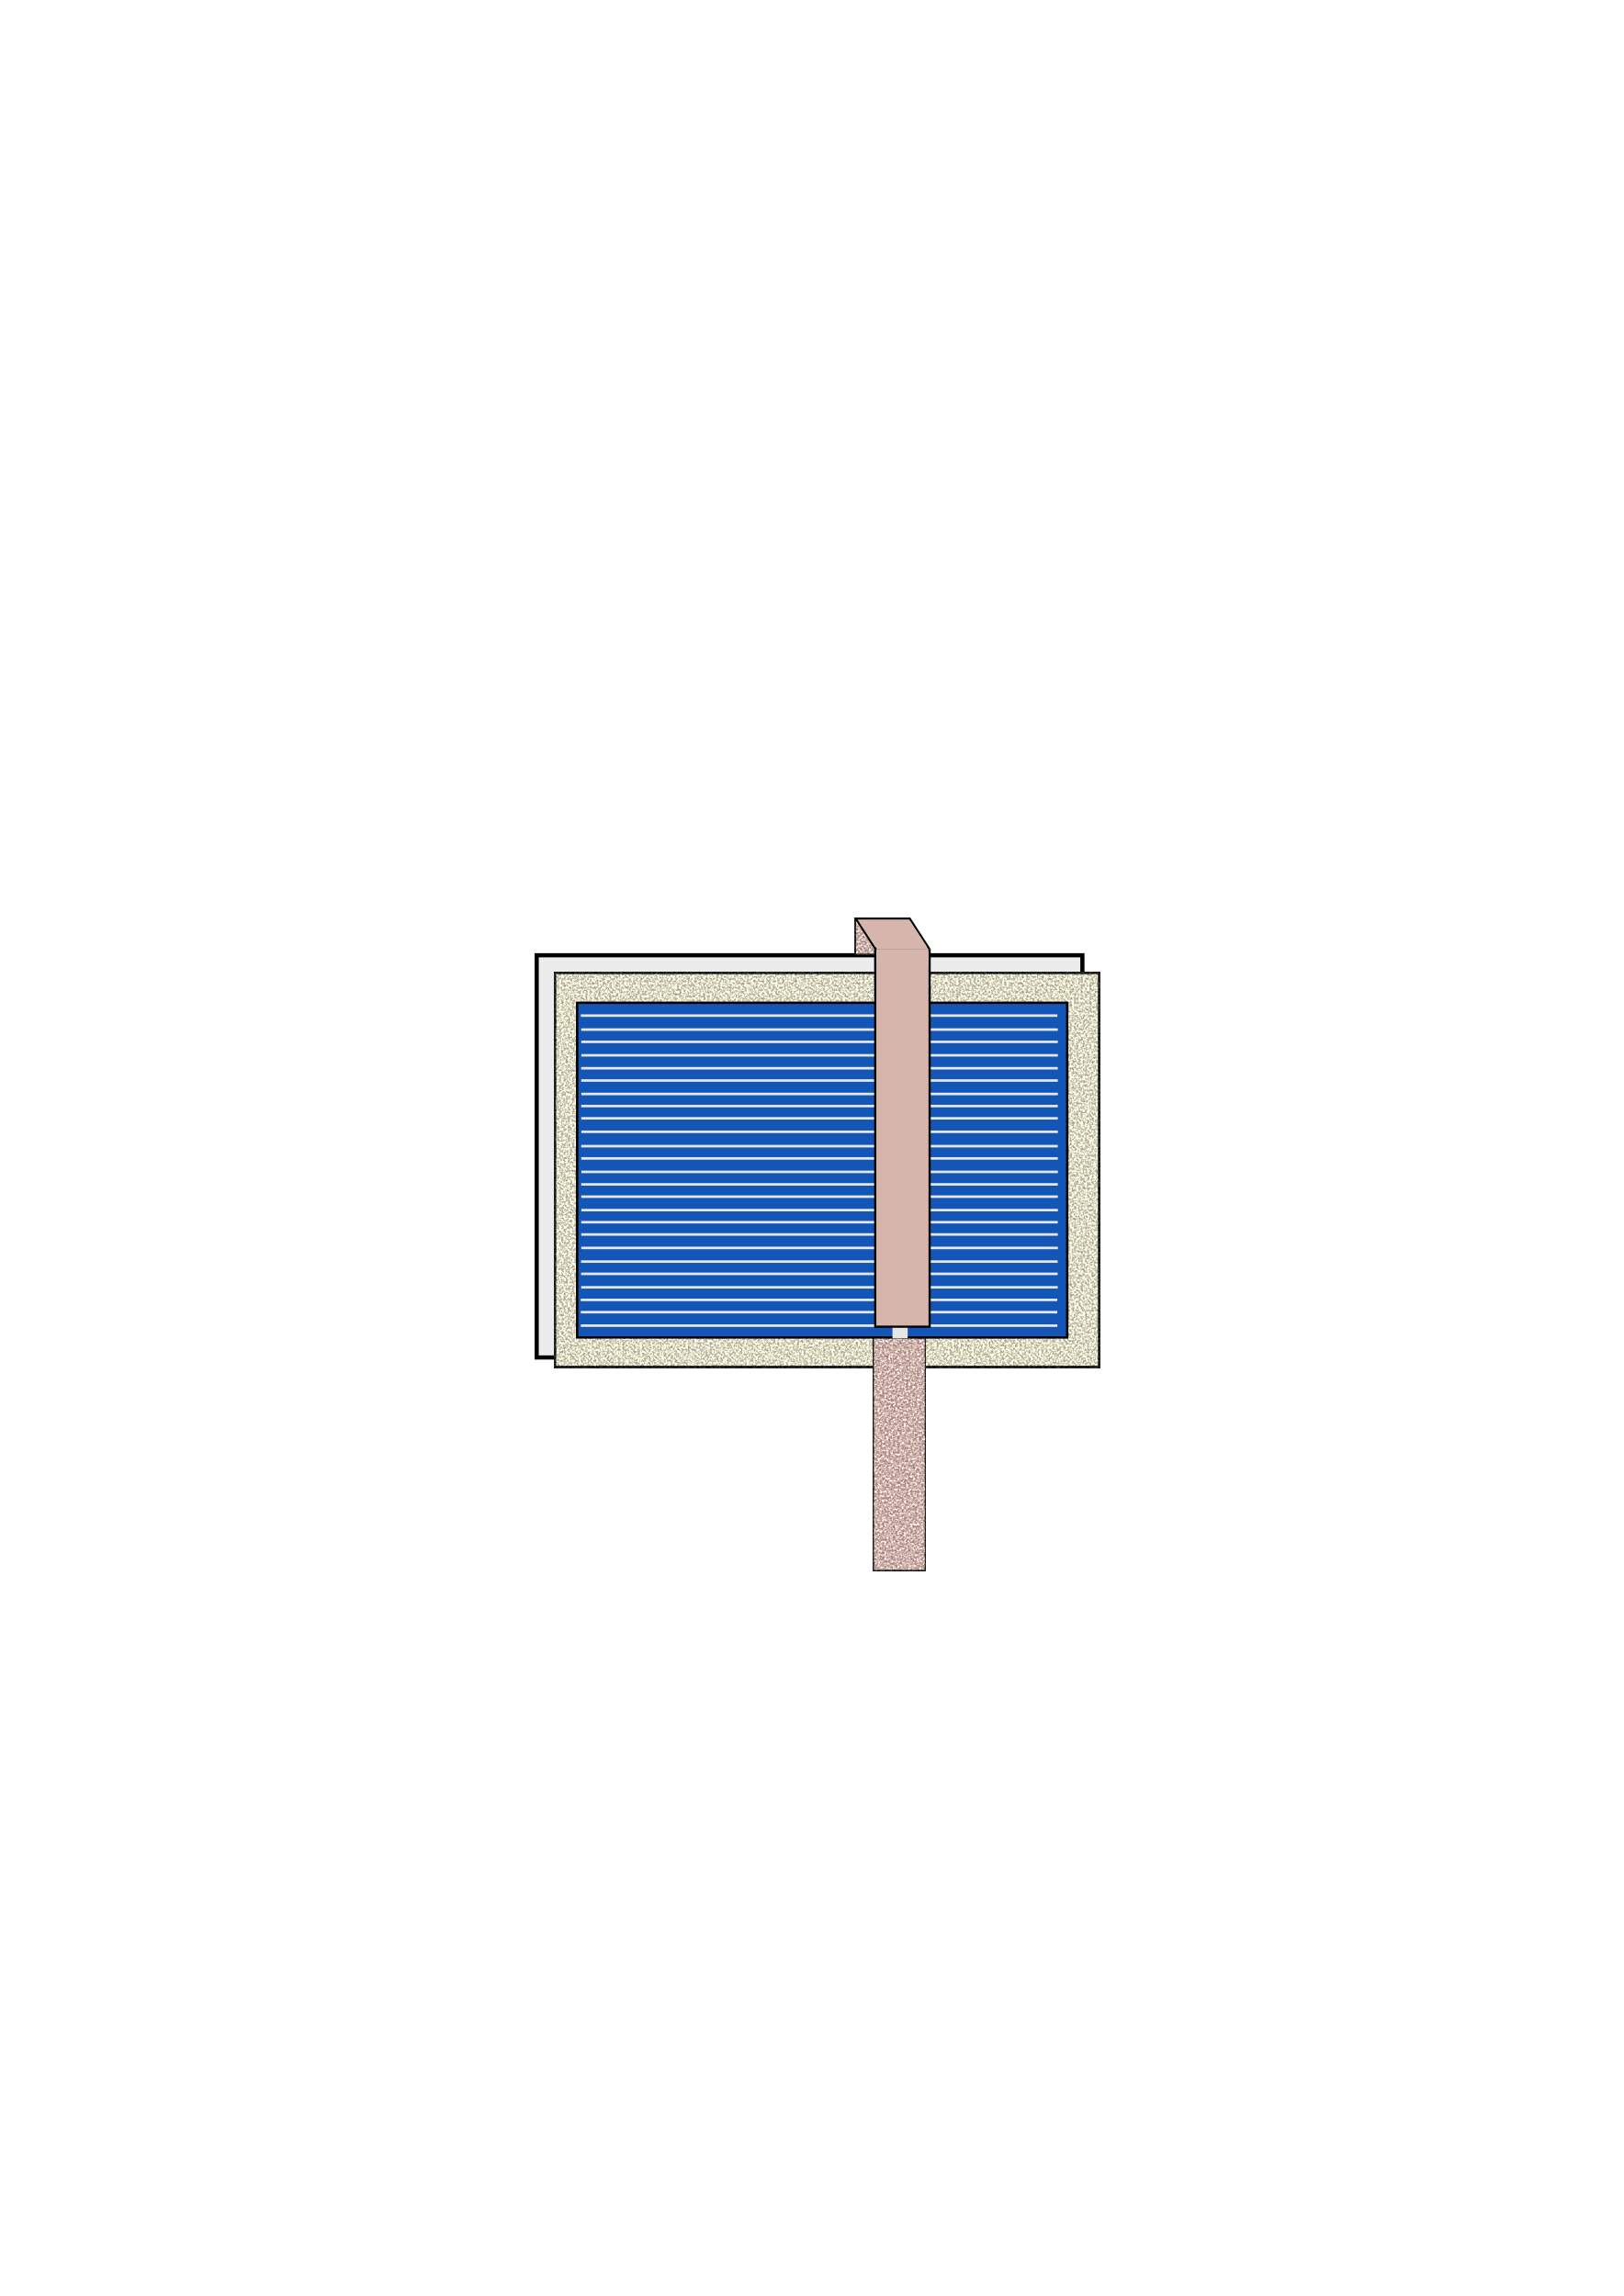
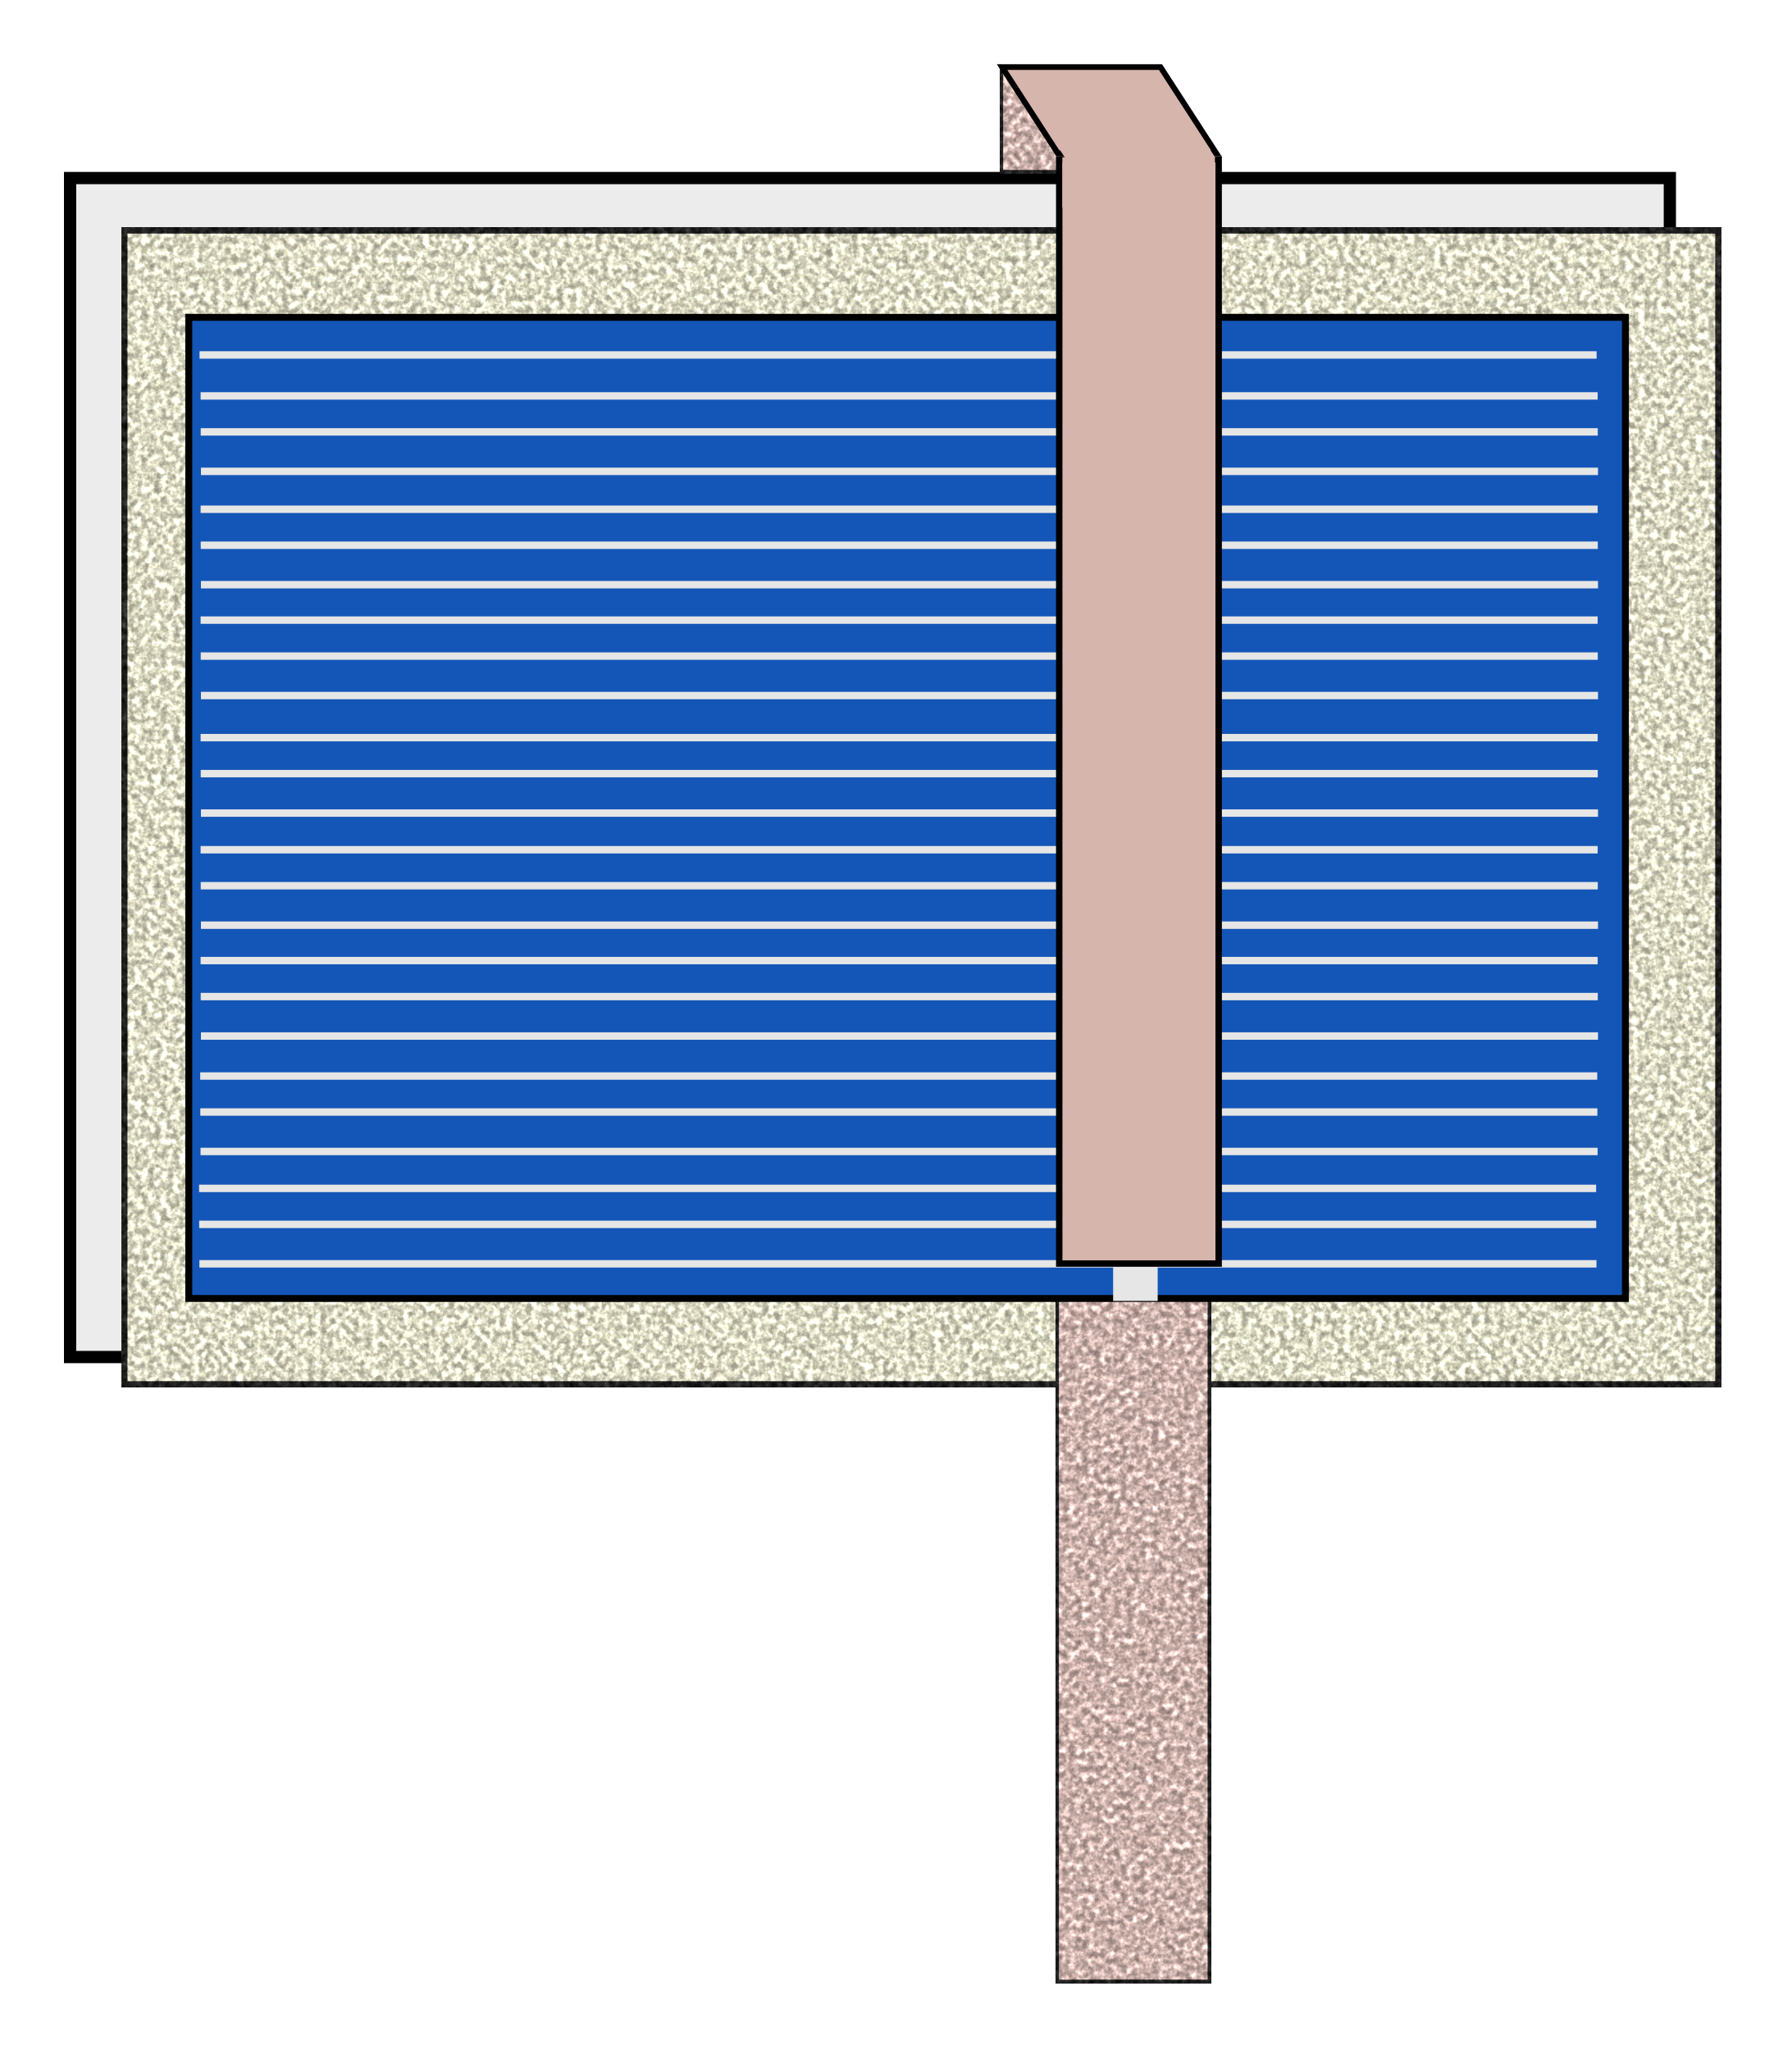
- <svg xmlns="http://www.w3.org/2000/svg" width="744.094" height="1052.362" id="svg5270" version="1.1">
+ <svg xmlns="http://www.w3.org/2000/svg" width="280.034" height="320.524" id="svg5270" version="1.1">
  <defs id="defs5272">
    <filter id="filter6087" height="1" width="1" y="0" x="0" color-interpolation-filters="sRGB">
      <feTurbulence id="feTurbulence6089" type="fractalNoise" numOctaves="3" baseFrequency="1" seed="0" result="result0" />
      <feColorMatrix id="feColorMatrix6091" result="result4" values="0" type="saturate" />
-       <feComposite id="feComposite6093" in2="result4" in="SourceGraphic" operator="arithmetic" k1="1.25" k2="0.5" k3="0.5" result="result2" />
+       <feComposite id="feComposite6093" in2="result4" in="SourceGraphic" operator="arithmetic" k1="1.25" k2="0.5" k3="0.5" result="result2" k4="0" />
      <feBlend id="feBlend6095" in2="SourceGraphic" result="result5" mode="normal" in="result2" />
      <feComposite id="feComposite6097" in2="SourceGraphic" in="result5" operator="in" result="result3" />
    </filter>
    <filter id="filter6099" height="1" width="1" y="0" x="0" color-interpolation-filters="sRGB">
      <feTurbulence id="feTurbulence6101" type="fractalNoise" numOctaves="3" baseFrequency="1" seed="0" result="result0" />
      <feColorMatrix id="feColorMatrix6103" result="result4" values="0" type="saturate" />
-       <feComposite id="feComposite6105" in2="result4" in="SourceGraphic" operator="arithmetic" k1="1.25" k2="0.5" k3="0.5" result="result2" />
+       <feComposite id="feComposite6105" in2="result4" in="SourceGraphic" operator="arithmetic" k1="1.25" k2="0.5" k3="0.5" result="result2" k4="0" />
      <feBlend id="feBlend6107" in2="SourceGraphic" result="result5" mode="normal" in="result2" />
      <feComposite id="feComposite6109" in2="SourceGraphic" in="result5" operator="in" result="result3" />
    </filter>
    <filter id="filter6111" height="1" width="1" y="0" x="0" color-interpolation-filters="sRGB">
      <feTurbulence id="feTurbulence6113" type="fractalNoise" numOctaves="3" baseFrequency="1" seed="0" result="result0" />
      <feColorMatrix id="feColorMatrix6115" result="result4" values="0" type="saturate" />
-       <feComposite id="feComposite6117" in2="result4" in="SourceGraphic" operator="arithmetic" k1="1.25" k2="0.5" k3="0.5" result="result2" />
+       <feComposite id="feComposite6117" in2="result4" in="SourceGraphic" operator="arithmetic" k1="1.25" k2="0.5" k3="0.5" result="result2" k4="0" />
      <feBlend id="feBlend6119" in2="SourceGraphic" result="result5" mode="normal" in="result2" />
      <feComposite id="feComposite6121" in2="SourceGraphic" in="result5" operator="in" result="result3" />
    </filter>
  </defs>
-   <g id="layer1">
-     <rect style="fill:#ececec;fill-opacity:1;stroke:#000000;stroke-width:1.914;stroke-miterlimit:4;stroke-opacity:1;stroke-dasharray:none" id="rect2985-6" width="184.342" height="250.086" x="437.834" y="-496.026" transform="matrix(0,1,-1,0,0,0)" />
-     <rect style="fill:#eae7ca;fill-opacity:1;stroke:#000000;stroke-width:1.898;stroke-miterlimit:4;stroke-opacity:1;stroke-dasharray:none;filter:url(#filter6111)" id="rect2985-6-5" width="181.328" height="250.102" x="445.571" y="-504.068" transform="matrix(0,1,-1,0,0,0)" />
-     <rect style="fill:#d6b5ad;fill-opacity:1;stroke:#000000;stroke-width:1;stroke-miterlimit:4;stroke-opacity:1;stroke-dasharray:none;filter:url(#filter6087)" id="rect4041-9-2" width="24.244" height="256.579" x="400.02" y="463.443" />
-     <g id="layer1-7" transform="matrix(-0.5416424,0,0,-0.5416424,585.029,738.8737)">
-       <rect y="232.362" x="177.143" height="283.214" width="414.643" id="rect4116" style="fill:#1456b7;fill-opacity:1;stroke:#000000;stroke-width:2;stroke-miterlimit:4;stroke-opacity:1;stroke-dasharray:none" />
-       <g id="g4087">
-         <rect style="fill:#e6e6e6;fill-opacity:1;stroke:#000000;stroke-width:0;stroke-miterlimit:4;stroke-opacity:1;stroke-dasharray:none" id="rect3844" width="12.857" height="283.571" x="312.143" y="231.648" />
-         <g id="g4004">
-           <rect y="241.291" x="185.5" height="2.143" width="403.214" id="rect3846" style="fill:#e6e6e6;fill-opacity:1;stroke:#000000;stroke-width:0;stroke-miterlimit:4;stroke-opacity:1;stroke-dasharray:none" />
-           <rect y="252.681" x="185.564" height="2.143" width="403.214" id="rect3846-6" style="fill:#e6e6e6;fill-opacity:1;stroke:#000000;stroke-width:0;stroke-miterlimit:4;stroke-opacity:1;stroke-dasharray:none" />
-           <rect y="263.068" x="185.596" height="2.143" width="403.214" id="rect3846-6-4" style="fill:#e6e6e6;fill-opacity:1;stroke:#000000;stroke-width:0;stroke-miterlimit:4;stroke-opacity:1;stroke-dasharray:none" />
-           <rect y="273.723" x="185.178" height="2.143" width="403.214" id="rect3846-5" style="fill:#e6e6e6;fill-opacity:1;stroke:#000000;stroke-width:0;stroke-miterlimit:4;stroke-opacity:1;stroke-dasharray:none" />
-           <rect y="285.113" x="185.242" height="2.143" width="403.214" id="rect3846-6-49" style="fill:#e6e6e6;fill-opacity:1;stroke:#000000;stroke-width:0;stroke-miterlimit:4;stroke-opacity:1;stroke-dasharray:none" />
-           <rect y="295.5" x="185.274" height="2.143" width="403.214" id="rect3846-6-4-4" style="fill:#e6e6e6;fill-opacity:1;stroke:#000000;stroke-width:0;stroke-miterlimit:4;stroke-opacity:1;stroke-dasharray:none" />
-           <rect y="307.045" x="185.059" height="2.143" width="403.214" id="rect3846-1" style="fill:#e6e6e6;fill-opacity:1;stroke:#000000;stroke-width:0;stroke-miterlimit:4;stroke-opacity:1;stroke-dasharray:none" />
-           <rect y="318.436" x="185.123" height="2.143" width="403.214" id="rect3846-6-2" style="fill:#e6e6e6;fill-opacity:1;stroke:#000000;stroke-width:0;stroke-miterlimit:4;stroke-opacity:1;stroke-dasharray:none" />
-           <rect y="328.822" x="185.155" height="2.143" width="403.214" id="rect3846-6-4-5" style="fill:#e6e6e6;fill-opacity:1;stroke:#000000;stroke-width:0;stroke-miterlimit:4;stroke-opacity:1;stroke-dasharray:none" />
-           <rect y="339.045" x="185.059" height="2.143" width="403.214" id="rect3846-13" style="fill:#e6e6e6;fill-opacity:1;stroke:#000000;stroke-width:0;stroke-miterlimit:4;stroke-opacity:1;stroke-dasharray:none" />
-           <rect y="350.436" x="185.123" height="2.143" width="403.214" id="rect3846-6-9" style="fill:#e6e6e6;fill-opacity:1;stroke:#000000;stroke-width:0;stroke-miterlimit:4;stroke-opacity:1;stroke-dasharray:none" />
-           <rect y="360.822" x="185.155" height="2.143" width="403.214" id="rect3846-6-4-54" style="fill:#e6e6e6;fill-opacity:1;stroke:#000000;stroke-width:0;stroke-miterlimit:4;stroke-opacity:1;stroke-dasharray:none" />
-           <rect y="371.402" x="185.059" height="2.143" width="403.214" id="rect3846-2" style="fill:#e6e6e6;fill-opacity:1;stroke:#000000;stroke-width:0;stroke-miterlimit:4;stroke-opacity:1;stroke-dasharray:none" />
-           <rect y="382.793" x="185.123" height="2.143" width="403.214" id="rect3846-6-20" style="fill:#e6e6e6;fill-opacity:1;stroke:#000000;stroke-width:0;stroke-miterlimit:4;stroke-opacity:1;stroke-dasharray:none" />
-           <rect y="393.179" x="185.155" height="2.143" width="403.214" id="rect3846-6-4-6" style="fill:#e6e6e6;fill-opacity:1;stroke:#000000;stroke-width:0;stroke-miterlimit:4;stroke-opacity:1;stroke-dasharray:none" />
-           <rect y="405.331" x="185.059" height="2.143" width="403.214" id="rect3846-9" style="fill:#e6e6e6;fill-opacity:1;stroke:#000000;stroke-width:0;stroke-miterlimit:4;stroke-opacity:1;stroke-dasharray:none" />
-           <rect y="416.721" x="185.123" height="2.143" width="403.214" id="rect3846-6-0" style="fill:#e6e6e6;fill-opacity:1;stroke:#000000;stroke-width:0;stroke-miterlimit:4;stroke-opacity:1;stroke-dasharray:none" />
-           <rect y="427.108" x="185.155" height="2.143" width="403.214" id="rect3846-6-4-59" style="fill:#e6e6e6;fill-opacity:1;stroke:#000000;stroke-width:0;stroke-miterlimit:4;stroke-opacity:1;stroke-dasharray:none" />
-           <rect y="437.331" x="185.059" height="2.143" width="403.214" id="rect3846-4" style="fill:#e6e6e6;fill-opacity:1;stroke:#000000;stroke-width:0;stroke-miterlimit:4;stroke-opacity:1;stroke-dasharray:none" />
-           <rect y="448.721" x="185.123" height="2.143" width="403.214" id="rect3846-6-1" style="fill:#e6e6e6;fill-opacity:1;stroke:#000000;stroke-width:0;stroke-miterlimit:4;stroke-opacity:1;stroke-dasharray:none" />
-           <rect y="459.108" x="185.155" height="2.143" width="403.214" id="rect3846-6-4-50" style="fill:#e6e6e6;fill-opacity:1;stroke:#000000;stroke-width:0;stroke-miterlimit:4;stroke-opacity:1;stroke-dasharray:none" />
-           <rect y="470.045" x="185.059" height="2.143" width="403.214" id="rect3846-7" style="fill:#e6e6e6;fill-opacity:1;stroke:#000000;stroke-width:0;stroke-miterlimit:4;stroke-opacity:1;stroke-dasharray:none" />
-           <rect y="481.436" x="185.123" height="2.143" width="403.214" id="rect3846-6-27" style="fill:#e6e6e6;fill-opacity:1;stroke:#000000;stroke-width:0;stroke-miterlimit:4;stroke-opacity:1;stroke-dasharray:none" />
-           <rect y="491.822" x="185.155" height="2.143" width="403.214" id="rect3846-6-4-60" style="fill:#e6e6e6;fill-opacity:1;stroke:#000000;stroke-width:0;stroke-miterlimit:4;stroke-opacity:1;stroke-dasharray:none" />
-           <rect y="503.648" x="185.464" height="2.143" width="403.214" id="rect3846-6-4-60-9" style="fill:#e6e6e6;fill-opacity:1;stroke:#000000;stroke-width:0;stroke-miterlimit:4;stroke-opacity:1;stroke-dasharray:none" />
+   <g id="layer1" transform="translate(-235.5082,-410.5236)">
+     <g id="g16402" transform="translate(0.5253844,0.5253813)">
+       <rect transform="matrix(0,1,-1,0,0,0)" y="-496.026" x="437.834" height="250.086" width="184.342" id="rect2985-6" style="fill:#ececec;fill-opacity:1;stroke:#000000;stroke-width:1.914;stroke-miterlimit:4;stroke-opacity:1;stroke-dasharray:none" />
+       <rect transform="matrix(0,1,-1,0,0,0)" y="-504.068" x="445.571" height="250.102" width="181.328" id="rect2985-6-5" style="fill:#eae7ca;fill-opacity:1;stroke:#000000;stroke-width:1.898;stroke-miterlimit:4;stroke-opacity:1;stroke-dasharray:none;filter:url(#filter6111)" />
+       <rect y="463.443" x="400.02" height="256.579" width="24.244" id="rect4041-9-2" style="fill:#d6b5ad;fill-opacity:1;stroke:#000000;stroke-width:1;stroke-miterlimit:4;stroke-opacity:1;stroke-dasharray:none;filter:url(#filter6087)" />
+       <g transform="matrix(-0.5416424,0,0,-0.5416424,585.029,738.8737)" id="layer1-7">
+         <rect style="fill:#1456b7;fill-opacity:1;stroke:#000000;stroke-width:2;stroke-miterlimit:4;stroke-opacity:1;stroke-dasharray:none" id="rect4116" width="414.643" height="283.214" x="177.143" y="232.362" />
+         <g id="g4087">
+           <rect y="231.648" x="312.143" height="283.571" width="12.857" id="rect3844" style="fill:#e6e6e6;fill-opacity:1;stroke:#000000;stroke-width:0;stroke-miterlimit:4;stroke-opacity:1;stroke-dasharray:none" />
+           <g id="g4004">
+             <rect style="fill:#e6e6e6;fill-opacity:1;stroke:#000000;stroke-width:0;stroke-miterlimit:4;stroke-opacity:1;stroke-dasharray:none" id="rect3846" width="403.214" height="2.143" x="185.5" y="241.291" />
+             <rect style="fill:#e6e6e6;fill-opacity:1;stroke:#000000;stroke-width:0;stroke-miterlimit:4;stroke-opacity:1;stroke-dasharray:none" id="rect3846-6" width="403.214" height="2.143" x="185.564" y="252.681" />
+             <rect style="fill:#e6e6e6;fill-opacity:1;stroke:#000000;stroke-width:0;stroke-miterlimit:4;stroke-opacity:1;stroke-dasharray:none" id="rect3846-6-4" width="403.214" height="2.143" x="185.596" y="263.068" />
+             <rect style="fill:#e6e6e6;fill-opacity:1;stroke:#000000;stroke-width:0;stroke-miterlimit:4;stroke-opacity:1;stroke-dasharray:none" id="rect3846-5" width="403.214" height="2.143" x="185.178" y="273.723" />
+             <rect style="fill:#e6e6e6;fill-opacity:1;stroke:#000000;stroke-width:0;stroke-miterlimit:4;stroke-opacity:1;stroke-dasharray:none" id="rect3846-6-49" width="403.214" height="2.143" x="185.242" y="285.113" />
+             <rect style="fill:#e6e6e6;fill-opacity:1;stroke:#000000;stroke-width:0;stroke-miterlimit:4;stroke-opacity:1;stroke-dasharray:none" id="rect3846-6-4-4" width="403.214" height="2.143" x="185.274" y="295.5" />
+             <rect style="fill:#e6e6e6;fill-opacity:1;stroke:#000000;stroke-width:0;stroke-miterlimit:4;stroke-opacity:1;stroke-dasharray:none" id="rect3846-1" width="403.214" height="2.143" x="185.059" y="307.045" />
+             <rect style="fill:#e6e6e6;fill-opacity:1;stroke:#000000;stroke-width:0;stroke-miterlimit:4;stroke-opacity:1;stroke-dasharray:none" id="rect3846-6-2" width="403.214" height="2.143" x="185.123" y="318.436" />
+             <rect style="fill:#e6e6e6;fill-opacity:1;stroke:#000000;stroke-width:0;stroke-miterlimit:4;stroke-opacity:1;stroke-dasharray:none" id="rect3846-6-4-5" width="403.214" height="2.143" x="185.155" y="328.822" />
+             <rect style="fill:#e6e6e6;fill-opacity:1;stroke:#000000;stroke-width:0;stroke-miterlimit:4;stroke-opacity:1;stroke-dasharray:none" id="rect3846-13" width="403.214" height="2.143" x="185.059" y="339.045" />
+             <rect style="fill:#e6e6e6;fill-opacity:1;stroke:#000000;stroke-width:0;stroke-miterlimit:4;stroke-opacity:1;stroke-dasharray:none" id="rect3846-6-9" width="403.214" height="2.143" x="185.123" y="350.436" />
+             <rect style="fill:#e6e6e6;fill-opacity:1;stroke:#000000;stroke-width:0;stroke-miterlimit:4;stroke-opacity:1;stroke-dasharray:none" id="rect3846-6-4-54" width="403.214" height="2.143" x="185.155" y="360.822" />
+             <rect style="fill:#e6e6e6;fill-opacity:1;stroke:#000000;stroke-width:0;stroke-miterlimit:4;stroke-opacity:1;stroke-dasharray:none" id="rect3846-2" width="403.214" height="2.143" x="185.059" y="371.402" />
+             <rect style="fill:#e6e6e6;fill-opacity:1;stroke:#000000;stroke-width:0;stroke-miterlimit:4;stroke-opacity:1;stroke-dasharray:none" id="rect3846-6-20" width="403.214" height="2.143" x="185.123" y="382.793" />
+             <rect style="fill:#e6e6e6;fill-opacity:1;stroke:#000000;stroke-width:0;stroke-miterlimit:4;stroke-opacity:1;stroke-dasharray:none" id="rect3846-6-4-6" width="403.214" height="2.143" x="185.155" y="393.179" />
+             <rect style="fill:#e6e6e6;fill-opacity:1;stroke:#000000;stroke-width:0;stroke-miterlimit:4;stroke-opacity:1;stroke-dasharray:none" id="rect3846-9" width="403.214" height="2.143" x="185.059" y="405.331" />
+             <rect style="fill:#e6e6e6;fill-opacity:1;stroke:#000000;stroke-width:0;stroke-miterlimit:4;stroke-opacity:1;stroke-dasharray:none" id="rect3846-6-0" width="403.214" height="2.143" x="185.123" y="416.721" />
+             <rect style="fill:#e6e6e6;fill-opacity:1;stroke:#000000;stroke-width:0;stroke-miterlimit:4;stroke-opacity:1;stroke-dasharray:none" id="rect3846-6-4-59" width="403.214" height="2.143" x="185.155" y="427.108" />
+             <rect style="fill:#e6e6e6;fill-opacity:1;stroke:#000000;stroke-width:0;stroke-miterlimit:4;stroke-opacity:1;stroke-dasharray:none" id="rect3846-4" width="403.214" height="2.143" x="185.059" y="437.331" />
+             <rect style="fill:#e6e6e6;fill-opacity:1;stroke:#000000;stroke-width:0;stroke-miterlimit:4;stroke-opacity:1;stroke-dasharray:none" id="rect3846-6-1" width="403.214" height="2.143" x="185.123" y="448.721" />
+             <rect style="fill:#e6e6e6;fill-opacity:1;stroke:#000000;stroke-width:0;stroke-miterlimit:4;stroke-opacity:1;stroke-dasharray:none" id="rect3846-6-4-50" width="403.214" height="2.143" x="185.155" y="459.108" />
+             <rect style="fill:#e6e6e6;fill-opacity:1;stroke:#000000;stroke-width:0;stroke-miterlimit:4;stroke-opacity:1;stroke-dasharray:none" id="rect3846-7" width="403.214" height="2.143" x="185.059" y="470.045" />
+             <rect style="fill:#e6e6e6;fill-opacity:1;stroke:#000000;stroke-width:0;stroke-miterlimit:4;stroke-opacity:1;stroke-dasharray:none" id="rect3846-6-27" width="403.214" height="2.143" x="185.123" y="481.436" />
+             <rect style="fill:#e6e6e6;fill-opacity:1;stroke:#000000;stroke-width:0;stroke-miterlimit:4;stroke-opacity:1;stroke-dasharray:none" id="rect3846-6-4-60" width="403.214" height="2.143" x="185.155" y="491.822" />
+             <rect style="fill:#e6e6e6;fill-opacity:1;stroke:#000000;stroke-width:0;stroke-miterlimit:4;stroke-opacity:1;stroke-dasharray:none" id="rect3846-6-4-60-9" width="403.214" height="2.143" x="185.464" y="503.648" />
+           </g>
        </g>
      </g>
    </g>
    <rect style="fill:#d6b5ad;fill-opacity:1;stroke:#000000;stroke-width:1.038;stroke-miterlimit:4;stroke-opacity:1;stroke-dasharray:none;filter:url(#filter6099)" id="rect4041-9-67" width="24.382" height="16.54" x="391.807" y="421.074" />
    <rect style="fill:#d6b5ad;fill-opacity:1;stroke:#000000;stroke-width:1.065;stroke-miterlimit:4;stroke-opacity:1;stroke-dasharray:none" id="rect4041-9-6" width="24.764" height="16.022" x="119.588" y="501.541" transform="matrix(1,0,0.5434594,0.8394354,0,0)" />
    <rect ry="0" style="fill:#d6b5ad;fill-opacity:1;stroke:#000000;stroke-width:1;stroke-miterlimit:4;stroke-opacity:1;stroke-dasharray:none" id="rect4041-9" width="24.925" height="172.66" x="401.095" y="435.426" />
-     <path style="opacity:0;fill:#d6b5ad;fill-opacity:1;stroke:#000000;stroke-width:0.1;stroke-miterlimit:4;stroke-opacity:1;stroke-dasharray:none" id="path9069" d="m 432.093,605.37 -27.72,2.318 7.261,26.853 -10.77,-25.647 -23.295,15.203 21.064,-18.169 -21.658,-17.457 23.788,14.418 9.91,-25.992 -6.362,27.08 z" />
-     <path style="opacity:0;fill:#d6b5ad;fill-opacity:1;stroke:#000000;stroke-width:0.1;stroke-miterlimit:4;stroke-opacity:1;stroke-dasharray:none" id="path9071" d="m 424.769,605.875 4.132,-0.741 -1.471,-3.931 1.981,3.701 3.284,-2.614 -2.907,3.028 3.501,2.316 -3.778,-1.829 -1.121,4.045 0.572,-4.158 z" />
-     <path style="opacity:0;fill:#d6b5ad;fill-opacity:1;stroke:#000000;stroke-width:0.1;stroke-miterlimit:4;stroke-opacity:1;stroke-dasharray:none" id="path9073" d="m 304.056,429.603 -45.516,-17.167 -8.709,47.859 2.261,-48.593 -48.208,6.506 46.913,-12.865 -21.085,-43.838 26.733,40.641 35.177,-33.6 -30.392,37.983 z" />
-     <path style="opacity:0;fill:#d6b5ad;fill-opacity:1;stroke:#000000;stroke-width:0.1;stroke-miterlimit:4;stroke-opacity:1;stroke-dasharray:none" id="path9075" d="m 329.057,416.976 -51.905,-9.875 -0.589,52.833 -6.648,-52.416 -50.429,15.766 47.796,-22.52 -30.578,-43.089 36.188,38.498 31.531,-42.396 -25.431,46.313 z" />
-     <rect style="opacity:0;fill:#000000;fill-opacity:1;stroke:#000000;stroke-width:0.1;stroke-miterlimit:4;stroke-opacity:1;stroke-dasharray:none" id="rect9077" width="6.566" height="16.668" x="369.716" y="411.673" />
-     <rect style="opacity:0;fill:#000000;fill-opacity:1;stroke:#000000;stroke-width:0.1;stroke-miterlimit:4;stroke-opacity:1;stroke-dasharray:none" id="rect9079" width="40.154" height="21.971" x="268.195" y="398.036" />
-     <rect style="opacity:0;fill:#000000;fill-opacity:1;stroke:#000000;stroke-width:0.1;stroke-miterlimit:4;stroke-opacity:1;stroke-dasharray:none" id="rect9085" width="75.761" height="123.491" x="311.885" y="418.491" />
-     <rect style="opacity:0;fill:#000000;fill-opacity:1;stroke:#000000;stroke-width:0.1;stroke-miterlimit:4;stroke-opacity:1;stroke-dasharray:none" id="rect9087" width="39.396" height="71.721" x="277.792" y="388.439" />
-     <rect style="opacity:0;fill:#000000;fill-opacity:1;stroke:#000000;stroke-width:0.1;stroke-miterlimit:4;stroke-opacity:1;stroke-dasharray:none" id="rect3120" width="16.668" height="13.637" x="285.873" y="389.45" />
-     <rect style="opacity:0;fill:#000000;fill-opacity:1;stroke:#000000;stroke-width:0.1;stroke-miterlimit:4;stroke-opacity:1;stroke-dasharray:none" id="rect3122" width="13.385" height="18.688" x="407.597" y="451.069" />
-     <rect style="opacity:0;fill:#000000;fill-opacity:1;stroke:#000000;stroke-width:0.1;stroke-miterlimit:4;stroke-opacity:1;stroke-dasharray:none" id="rect3124" width="317.693" height="223.496" x="211.627" y="406.37" />
    <rect ry="0" style="fill:#d6b5ad;fill-opacity:1;stroke:#000000;stroke-width:0;stroke-miterlimit:4;stroke-opacity:1;stroke-dasharray:none" id="rect4041-9-8" width="23.853" height="7.838" x="401.582" y="435.109" />
    <rect style="fill:#d6b5ad;fill-opacity:1;stroke:#000000;stroke-width:0;stroke-miterlimit:4;stroke-opacity:1;stroke-dasharray:none" id="rect4041-9-6-2" width="23.506" height="15.173" x="119.343" y="503.718" transform="matrix(1,0,0.5446965,0.8386332,0,0)" />
  </g>
</svg>
